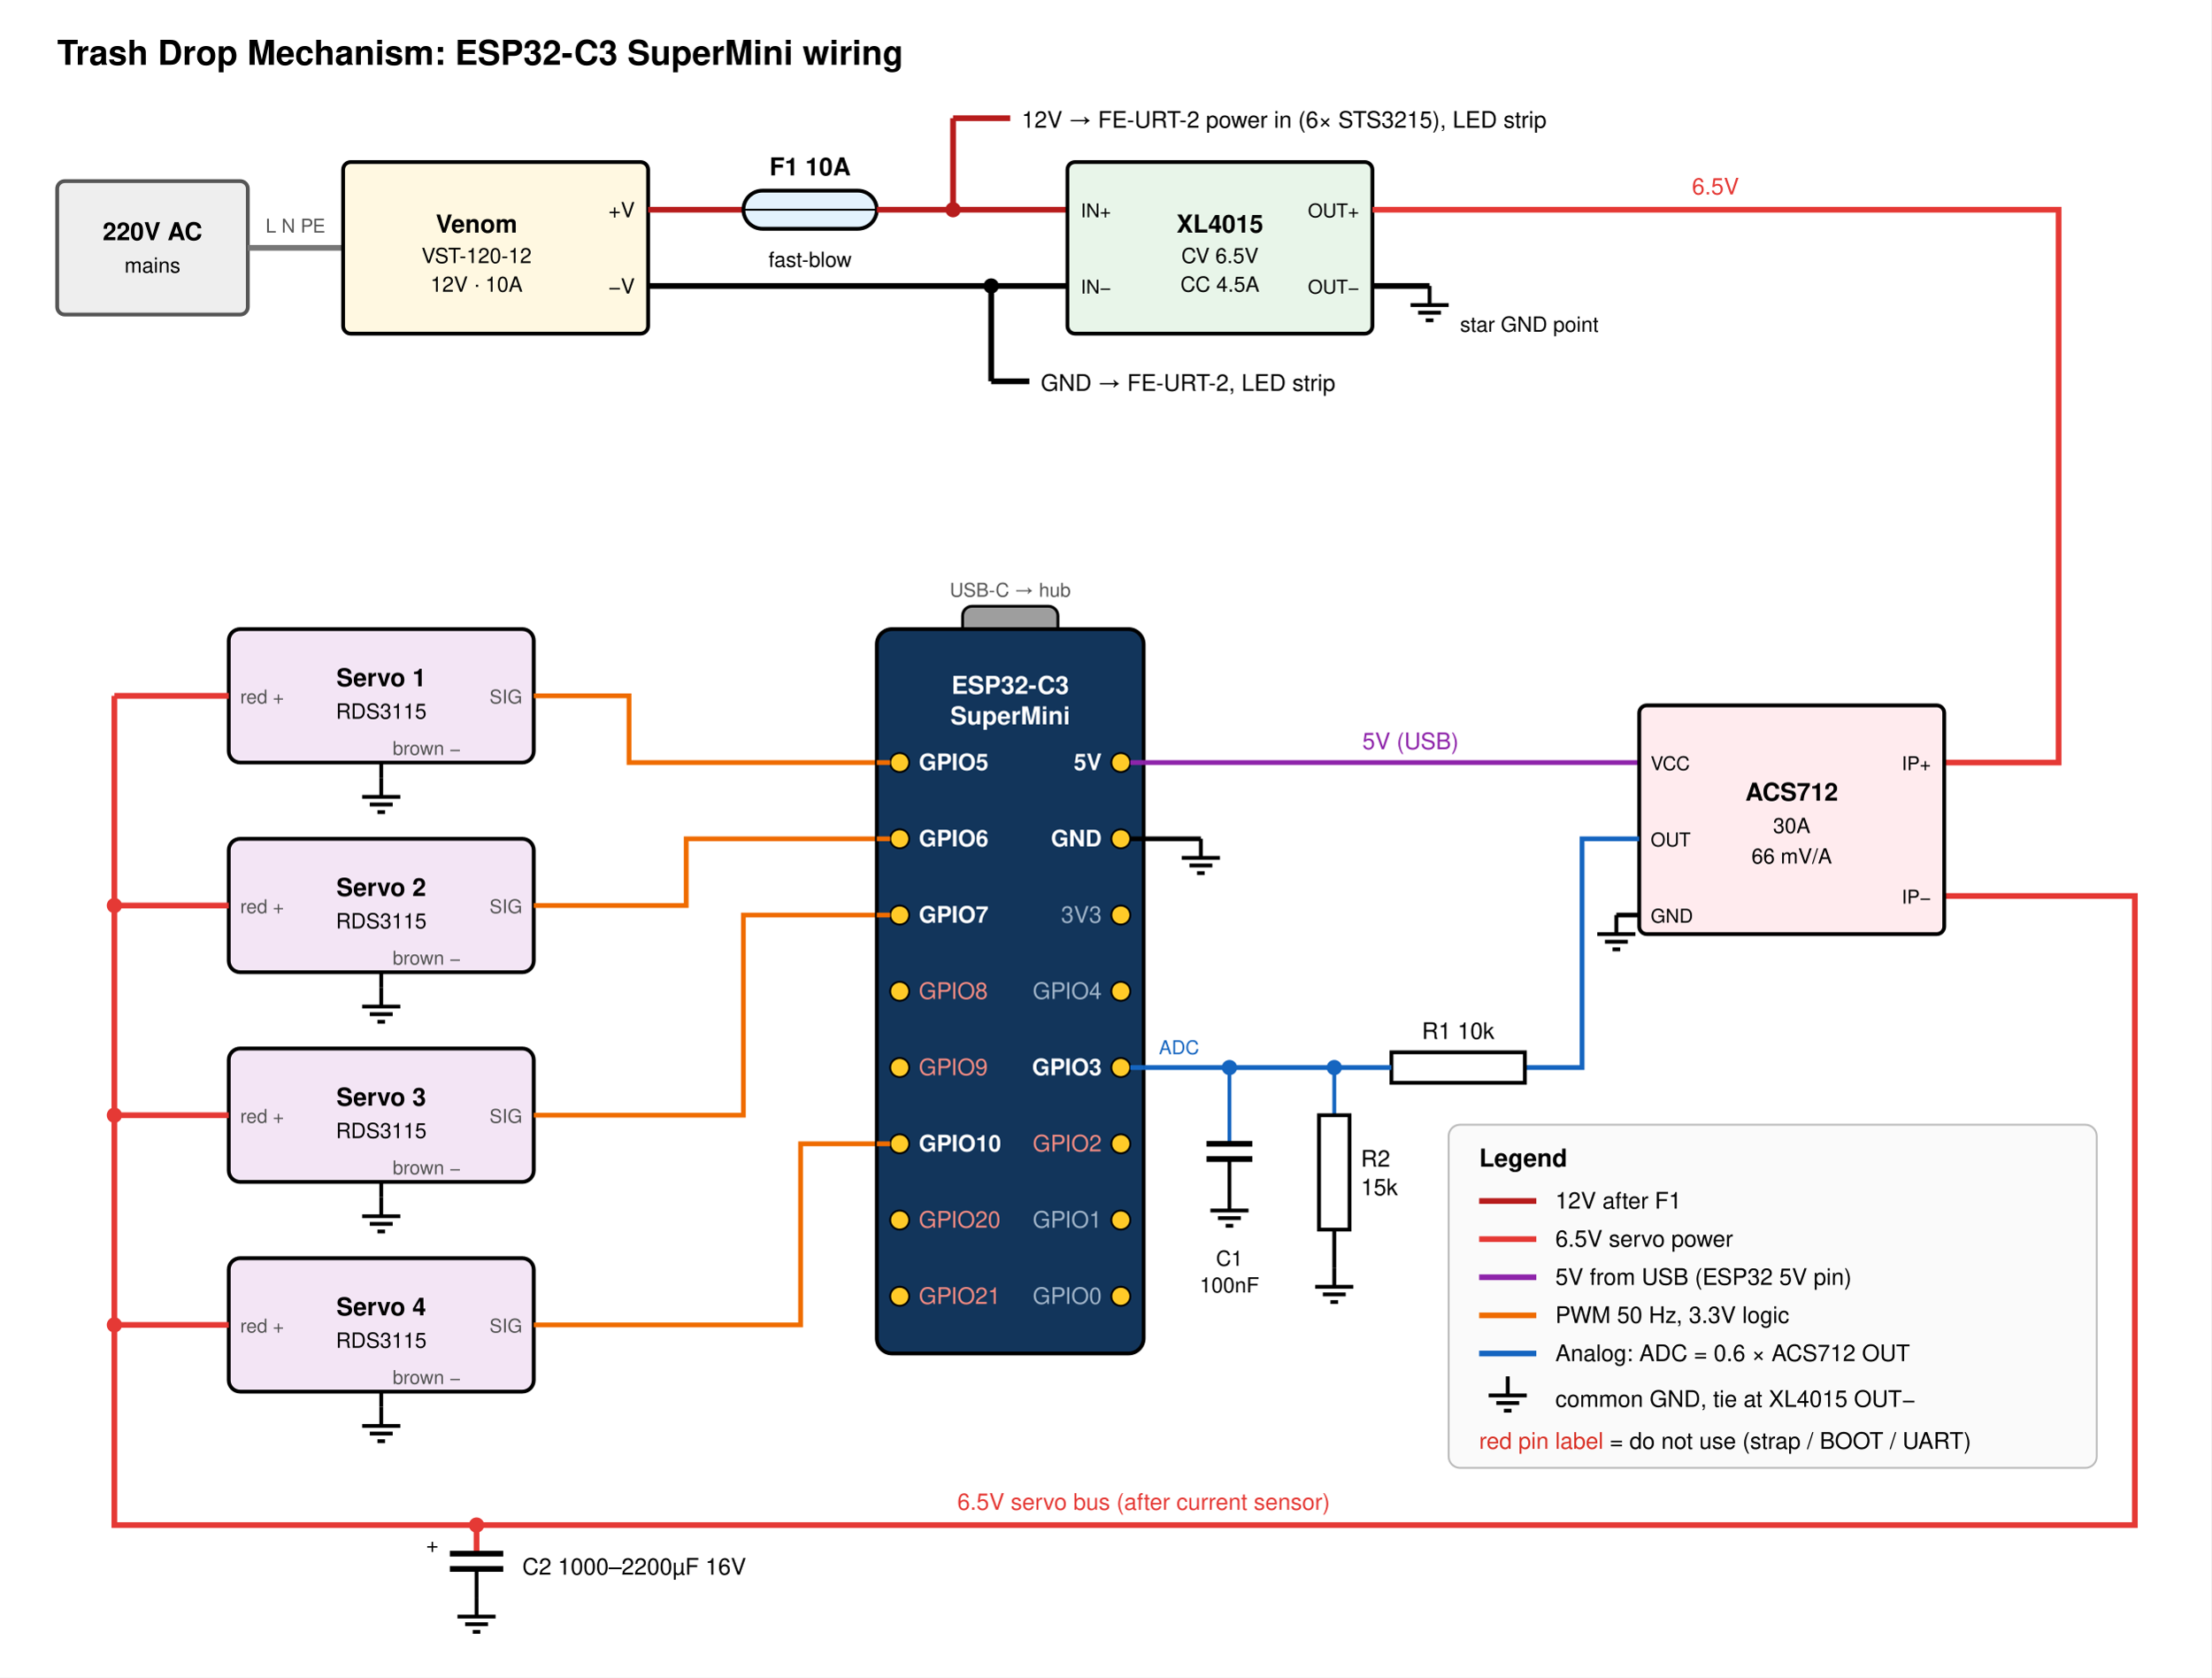
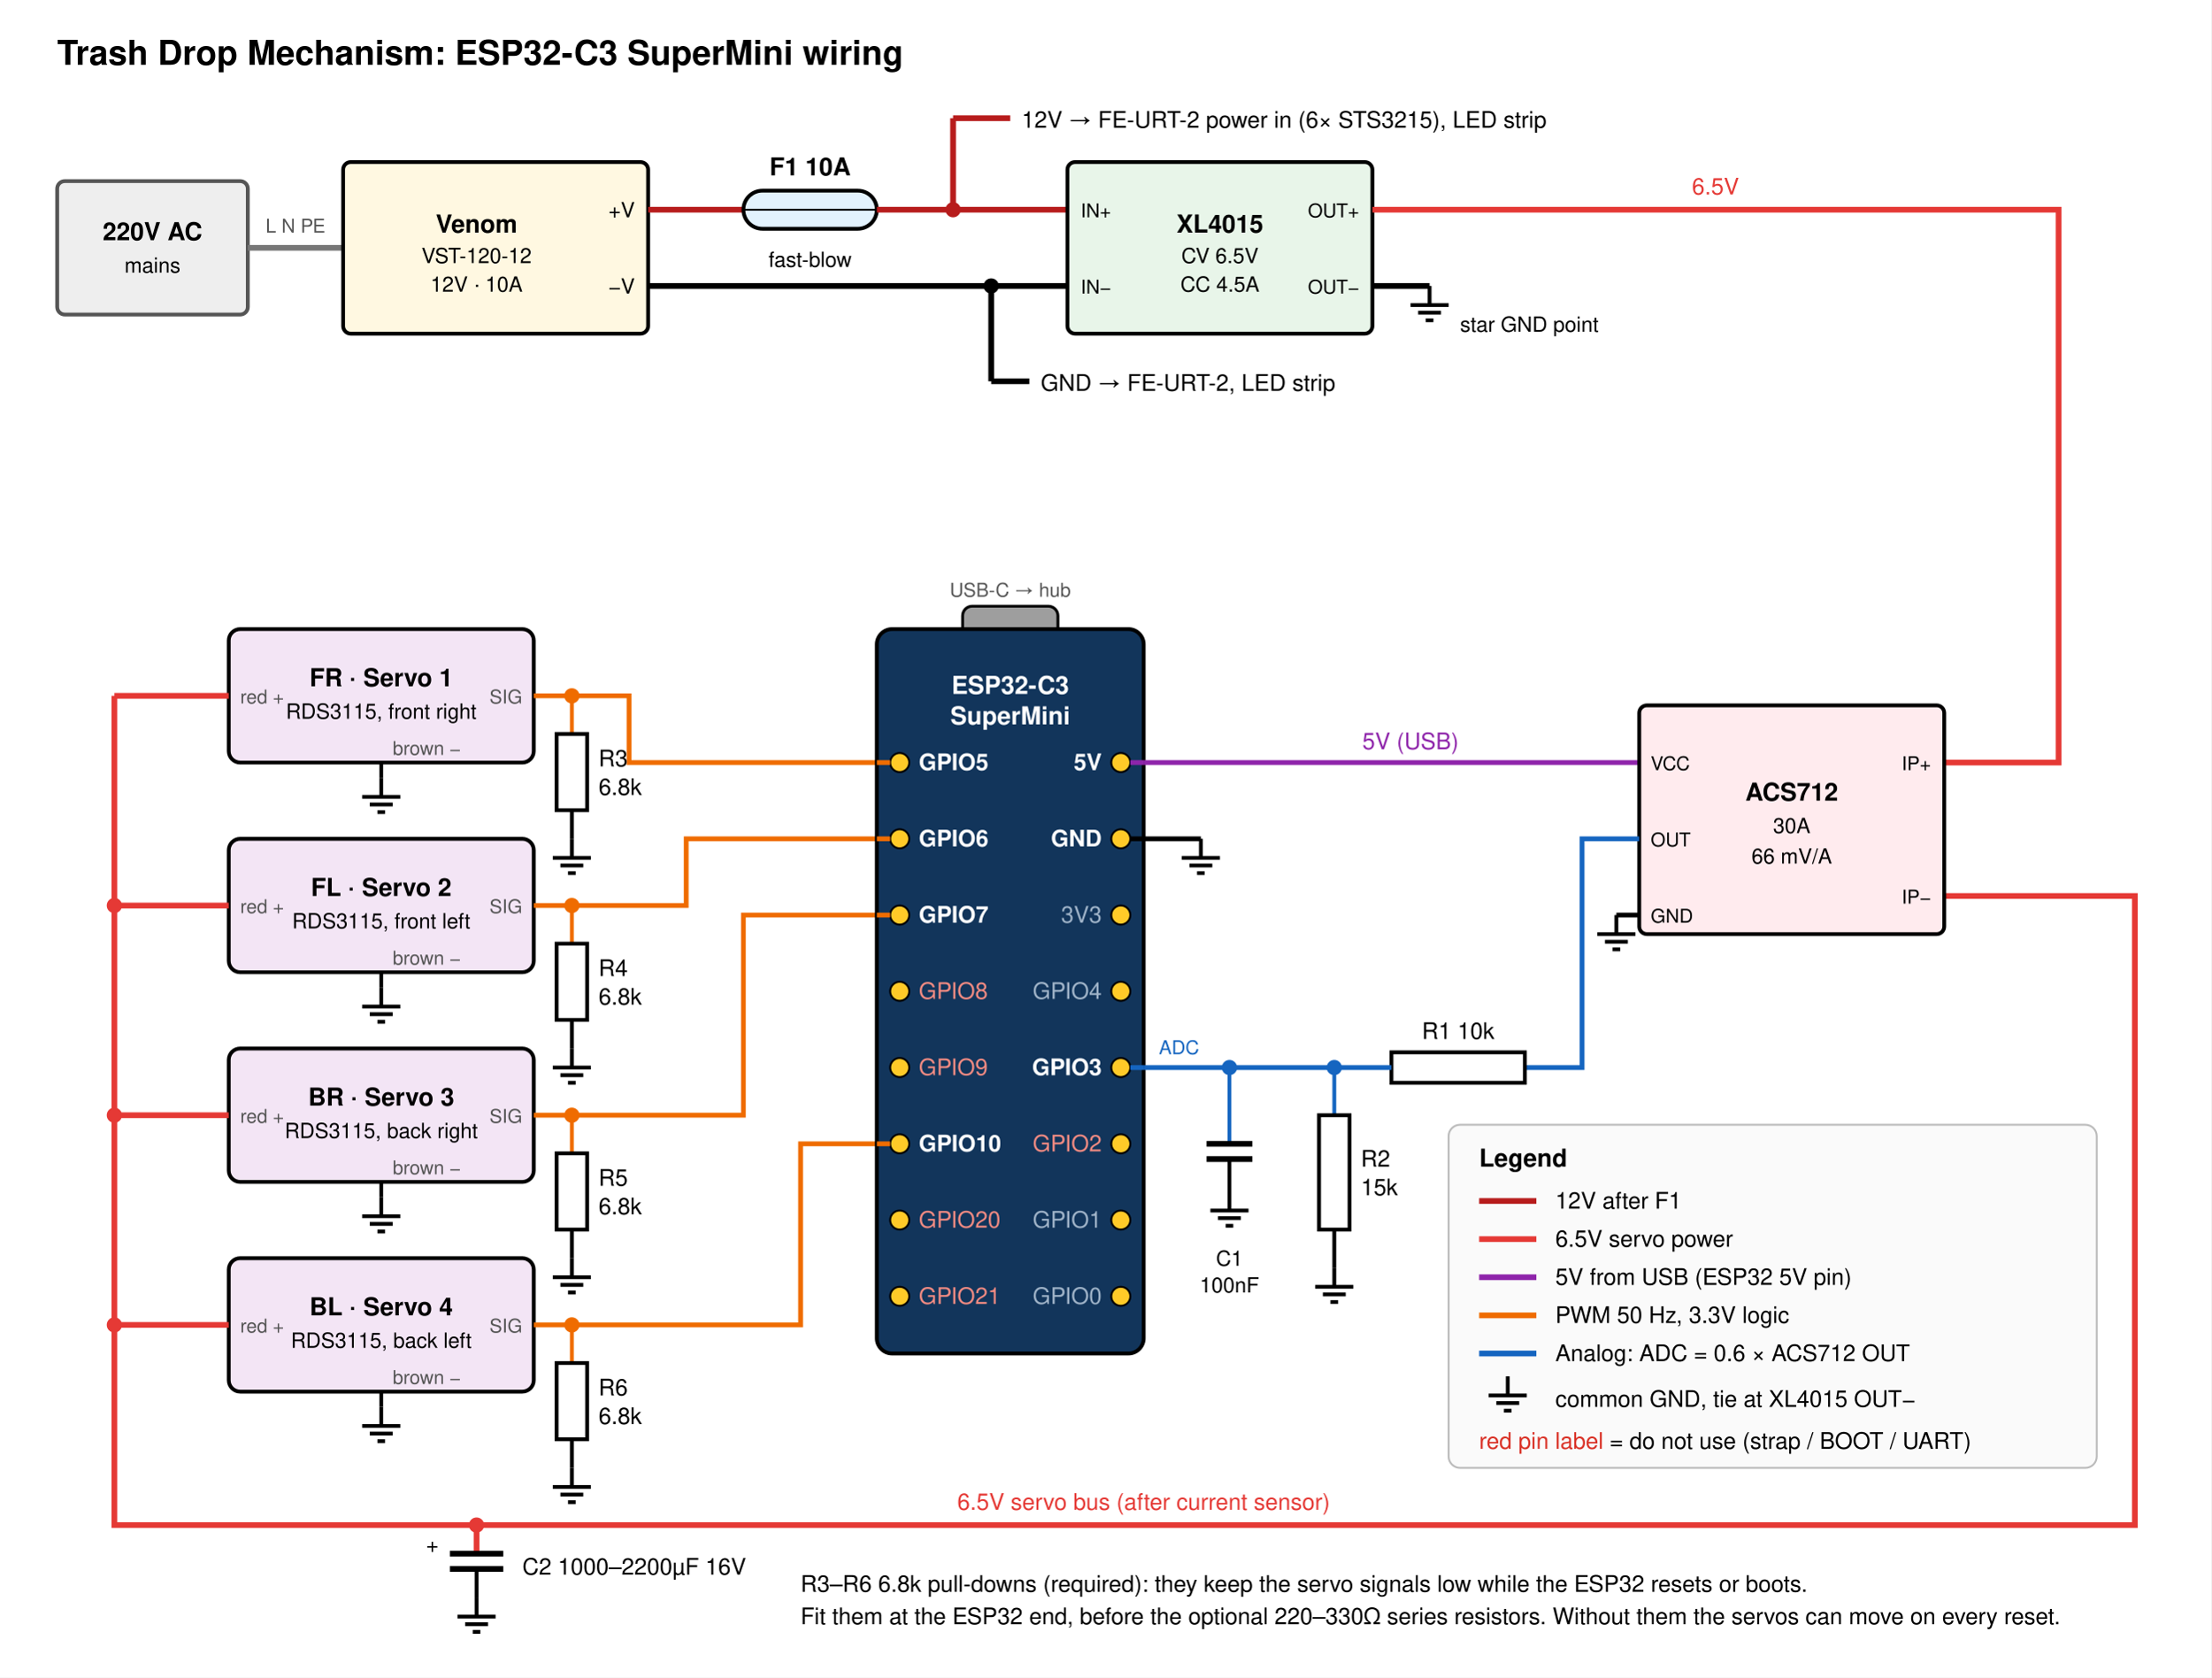
<svg xmlns="http://www.w3.org/2000/svg" xmlns:xlink="http://www.w3.org/1999/xlink" viewBox="0 0 1160 880" width="1160" height="880" font-family="Helvetica, Arial, sans-serif" font-size="13">
  <defs>
    <g id="gnd" stroke="#000" stroke-width="2" fill="none">
      <line x1="0" y1="0" x2="0" y2="10" />
      <line x1="-10" y1="10" x2="10" y2="10" />
      <line x1="-6" y1="14" x2="6" y2="14" />
      <line x1="-2" y1="18" x2="2" y2="18" />
    </g>
  </defs>
  <rect x="0" y="0" width="1160" height="880" fill="#ffffff" />
  <text x="30" y="34" font-size="18" font-weight="bold" fill="#000">Trash Drop Mechanism: ESP32-C3 SuperMini wiring</text>
  <rect x="30" y="95" width="100" height="70" rx="4" fill="#eeeeee" stroke="#555" stroke-width="2" />
  <text x="80" y="126" text-anchor="middle" font-weight="bold">220V AC</text>
  <text x="80" y="143" text-anchor="middle" font-size="11">mains</text>
  <line x1="130" y1="130" x2="180" y2="130" stroke="#777" stroke-width="3" />
  <text x="155" y="122" text-anchor="middle" font-size="10" fill="#555">L N PE</text>
  <rect x="180" y="85" width="160" height="90" rx="4" fill="#fff8e1" stroke="#000" stroke-width="2" />
  <text x="250" y="122" text-anchor="middle" font-weight="bold">Venom</text>
  <text x="250" y="138" text-anchor="middle" font-size="11">VST-120-12</text>
  <text x="250" y="153" text-anchor="middle" font-size="11">12V · 10A</text>
  <text x="333" y="114" text-anchor="end" font-size="11">+V</text>
  <text x="333" y="154" text-anchor="end" font-size="11">−V</text>
  <line x1="340" y1="110" x2="390" y2="110" stroke="#b71c1c" stroke-width="3" />
  <rect x="390" y="100" width="70" height="20" rx="10" fill="#e3f2fd" stroke="#000" stroke-width="2" />
  <line x1="390" y1="110" x2="460" y2="110" stroke="#000" stroke-width="1" />
  <text x="425" y="92" text-anchor="middle" font-weight="bold">F1 10A</text>
  <text x="425" y="140" text-anchor="middle" font-size="11">fast-blow</text>
  <line x1="460" y1="110" x2="560" y2="110" stroke="#b71c1c" stroke-width="3" />
  <line x1="500" y1="110" x2="500" y2="62" stroke="#b71c1c" stroke-width="3" />
  <line x1="500" y1="62" x2="530" y2="62" stroke="#b71c1c" stroke-width="3" />
  <circle cx="500" cy="110" r="4" fill="#b71c1c" />
  <text x="536" y="67" font-size="12">12V → FE-URT-2 power in (6× STS3215), LED strip</text>
  <line x1="340" y1="150" x2="560" y2="150" stroke="#000" stroke-width="3" />
  <line x1="520" y1="150" x2="520" y2="200" stroke="#000" stroke-width="3" />
  <line x1="520" y1="200" x2="540" y2="200" stroke="#000" stroke-width="3" />
  <circle cx="520" cy="150" r="4" fill="#000" />
  <text x="546" y="205" font-size="12">GND → FE-URT-2, LED strip</text>
  <rect x="560" y="85" width="160" height="90" rx="4" fill="#e8f5e9" stroke="#000" stroke-width="2" />
  <text x="640" y="122" text-anchor="middle" font-weight="bold">XL4015</text>
  <text x="640" y="138" text-anchor="middle" font-size="11">CV 6.5V</text>
  <text x="640" y="153" text-anchor="middle" font-size="11">CC 4.5A</text>
  <text x="567" y="114" font-size="10">IN+</text>
  <text x="567" y="154" font-size="10">IN−</text>
  <text x="713" y="114" text-anchor="end" font-size="10">OUT+</text>
  <text x="713" y="154" text-anchor="end" font-size="10">OUT−</text>
  <line x1="720" y1="150" x2="750" y2="150" stroke="#000" stroke-width="3" />
  <use href="#gnd" xlink:href="#gnd" x="750" y="150" />
  <text x="766" y="174" font-size="11">star GND point</text>
  <polyline points="720,110 1080,110 1080,400 1020,400" fill="none" stroke="#e53935" stroke-width="3" />
  <text x="900" y="102" text-anchor="middle" font-size="12" fill="#e53935">6.5V</text>
  <polyline points="1020,470 1120,470 1120,800 60,800 60,365" fill="none" stroke="#e53935" stroke-width="3" />
  <text x="600" y="792" text-anchor="middle" font-size="12" fill="#e53935">6.5V servo bus (after current sensor)</text>
  <circle cx="250" cy="800" r="4" fill="#e53935" />
  <line x1="250" y1="800" x2="250" y2="815" stroke="#e53935" stroke-width="3" />
  <line x1="236" y1="815" x2="264" y2="815" stroke="#000" stroke-width="3" />
  <line x1="236" y1="823" x2="264" y2="823" stroke="#000" stroke-width="3" />
  <text x="230" y="814" text-anchor="end" font-size="11">+</text>
  <line x1="250" y1="823" x2="250" y2="838" stroke="#000" stroke-width="2" />
  <use href="#gnd" xlink:href="#gnd" x="250" y="838" />
  <text x="274" y="826" font-size="12">C2 1000–2200µF 16V</text>
  <rect x="120" y="330" width="160" height="70" rx="6" fill="#f3e5f5" stroke="#000" stroke-width="2" />
-   <text x="200" y="360" text-anchor="middle" font-weight="bold">Servo 1</text>
-   <text x="200" y="377" text-anchor="middle" font-size="11">RDS3115</text>
+   <text x="200" y="360" text-anchor="middle" font-weight="bold">FR · Servo 1</text>
+   <text x="200" y="377" text-anchor="middle" font-size="11">RDS3115, front right</text>
  <rect x="120" y="440" width="160" height="70" rx="6" fill="#f3e5f5" stroke="#000" stroke-width="2" />
-   <text x="200" y="470" text-anchor="middle" font-weight="bold">Servo 2</text>
-   <text x="200" y="487" text-anchor="middle" font-size="11">RDS3115</text>
+   <text x="200" y="470" text-anchor="middle" font-weight="bold">FL · Servo 2</text>
+   <text x="200" y="487" text-anchor="middle" font-size="11">RDS3115, front left</text>
  <rect x="120" y="550" width="160" height="70" rx="6" fill="#f3e5f5" stroke="#000" stroke-width="2" />
-   <text x="200" y="580" text-anchor="middle" font-weight="bold">Servo 3</text>
-   <text x="200" y="597" text-anchor="middle" font-size="11">RDS3115</text>
+   <text x="200" y="580" text-anchor="middle" font-weight="bold">BR · Servo 3</text>
+   <text x="200" y="597" text-anchor="middle" font-size="11">RDS3115, back right</text>
  <rect x="120" y="660" width="160" height="70" rx="6" fill="#f3e5f5" stroke="#000" stroke-width="2" />
-   <text x="200" y="690" text-anchor="middle" font-weight="bold">Servo 4</text>
-   <text x="200" y="707" text-anchor="middle" font-size="11">RDS3115</text>
+   <text x="200" y="690" text-anchor="middle" font-weight="bold">BL · Servo 4</text>
+   <text x="200" y="707" text-anchor="middle" font-size="11">RDS3115, back left</text>
  <g stroke="#e53935" stroke-width="3">
    <line x1="60" y1="365" x2="120" y2="365" />
    <line x1="60" y1="475" x2="120" y2="475" />
    <line x1="60" y1="585" x2="120" y2="585" />
    <line x1="60" y1="695" x2="120" y2="695" />
  </g>
  <g fill="#e53935">
    <circle cx="60" cy="475" r="4" />
    <circle cx="60" cy="585" r="4" />
    <circle cx="60" cy="695" r="4" />
  </g>
  <g font-size="10" fill="#555">
    <text x="126" y="369">red +</text>
    <text x="126" y="479">red +</text>
    <text x="126" y="589">red +</text>
    <text x="126" y="699">red +</text>
    <text x="274" y="369" text-anchor="end">SIG</text>
    <text x="274" y="479" text-anchor="end">SIG</text>
    <text x="274" y="589" text-anchor="end">SIG</text>
    <text x="274" y="699" text-anchor="end">SIG</text>
    <text x="206" y="396">brown −</text>
    <text x="206" y="506">brown −</text>
    <text x="206" y="616">brown −</text>
    <text x="206" y="726">brown −</text>
  </g>
  <g stroke="#000" stroke-width="2">
    <line x1="200" y1="400" x2="200" y2="408" />
    <line x1="200" y1="510" x2="200" y2="518" />
    <line x1="200" y1="620" x2="200" y2="628" />
    <line x1="200" y1="730" x2="200" y2="738" />
  </g>
  <use href="#gnd" xlink:href="#gnd" x="200" y="408" />
  <use href="#gnd" xlink:href="#gnd" x="200" y="518" />
  <use href="#gnd" xlink:href="#gnd" x="200" y="628" />
  <use href="#gnd" xlink:href="#gnd" x="200" y="738" />
  <g fill="none" stroke="#ef6c00" stroke-width="2.5">
    <polyline points="280,365 330,365 330,400 460,400" />
    <polyline points="280,475 360,475 360,440 460,440" />
    <polyline points="280,585 390,585 390,480 460,480" />
    <polyline points="280,695 420,695 420,600 460,600" />
  </g>
+   <circle cx="300" cy="365" r="4" fill="#ef6c00" />
+   <line x1="300" y1="365" x2="300" y2="385" stroke="#ef6c00" stroke-width="2" />
+   <rect x="292" y="385" width="16" height="40" fill="#fff" stroke="#000" stroke-width="2" />
+   <line x1="300" y1="425" x2="300" y2="440" stroke="#000" stroke-width="2" />
+   <use href="#gnd" xlink:href="#gnd" x="300" y="440" />
+   <text x="314" y="402" font-size="12">R3</text>
+   <text x="314" y="417" font-size="12">6.8k</text>
+   <circle cx="300" cy="475" r="4" fill="#ef6c00" />
+   <line x1="300" y1="475" x2="300" y2="495" stroke="#ef6c00" stroke-width="2" />
+   <rect x="292" y="495" width="16" height="40" fill="#fff" stroke="#000" stroke-width="2" />
+   <line x1="300" y1="535" x2="300" y2="550" stroke="#000" stroke-width="2" />
+   <use href="#gnd" xlink:href="#gnd" x="300" y="550" />
+   <text x="314" y="512" font-size="12">R4</text>
+   <text x="314" y="527" font-size="12">6.8k</text>
+   <circle cx="300" cy="585" r="4" fill="#ef6c00" />
+   <line x1="300" y1="585" x2="300" y2="605" stroke="#ef6c00" stroke-width="2" />
+   <rect x="292" y="605" width="16" height="40" fill="#fff" stroke="#000" stroke-width="2" />
+   <line x1="300" y1="645" x2="300" y2="660" stroke="#000" stroke-width="2" />
+   <use href="#gnd" xlink:href="#gnd" x="300" y="660" />
+   <text x="314" y="622" font-size="12">R5</text>
+   <text x="314" y="637" font-size="12">6.8k</text>
+   <circle cx="300" cy="695" r="4" fill="#ef6c00" />
+   <line x1="300" y1="695" x2="300" y2="715" stroke="#ef6c00" stroke-width="2" />
+   <rect x="292" y="715" width="16" height="40" fill="#fff" stroke="#000" stroke-width="2" />
+   <line x1="300" y1="755" x2="300" y2="770" stroke="#000" stroke-width="2" />
+   <use href="#gnd" xlink:href="#gnd" x="300" y="770" />
+   <text x="314" y="732" font-size="12">R6</text>
+   <text x="314" y="747" font-size="12">6.8k</text>
+   <text x="420" y="835" font-size="12" fill="#000">R3–R6 6.8k pull-downs (required): they keep the servo signals low while the ESP32 resets or boots.</text>
+   <text x="420" y="852" font-size="12" fill="#000">Fit them at the ESP32 end, before the optional 220–330Ω series resistors. Without them the servos can move on every reset.</text>
  <rect x="505" y="318" width="50" height="24" rx="5" fill="#9e9e9e" stroke="#000" stroke-width="1.5" />
  <text x="530" y="313" text-anchor="middle" font-size="10" fill="#555">USB-C → hub</text>
  <rect x="460" y="330" width="140" height="380" rx="8" fill="#12355b" stroke="#000" stroke-width="2" />
  <text x="530" y="364" text-anchor="middle" font-weight="bold" fill="#fff">ESP32-C3</text>
  <text x="530" y="380" text-anchor="middle" font-weight="bold" fill="#fff">SuperMini</text>
  <g fill="#ffca28" stroke="#000" stroke-width="1">
    <circle cx="472" cy="400" r="5" />
    <circle cx="472" cy="440" r="5" />
    <circle cx="472" cy="480" r="5" />
    <circle cx="472" cy="520" r="5" />
    <circle cx="472" cy="560" r="5" />
    <circle cx="472" cy="600" r="5" />
    <circle cx="472" cy="640" r="5" />
    <circle cx="472" cy="680" r="5" />
    <circle cx="588" cy="400" r="5" />
    <circle cx="588" cy="440" r="5" />
    <circle cx="588" cy="480" r="5" />
    <circle cx="588" cy="520" r="5" />
    <circle cx="588" cy="560" r="5" />
    <circle cx="588" cy="600" r="5" />
    <circle cx="588" cy="640" r="5" />
    <circle cx="588" cy="680" r="5" />
  </g>
  <g font-size="12">
    <text x="482" y="404" fill="#fff" font-weight="bold">GPIO5</text>
    <text x="482" y="444" fill="#fff" font-weight="bold">GPIO6</text>
    <text x="482" y="484" fill="#fff" font-weight="bold">GPIO7</text>
    <text x="482" y="524" fill="#f28b82">GPIO8</text>
    <text x="482" y="564" fill="#f28b82">GPIO9</text>
    <text x="482" y="604" fill="#fff" font-weight="bold">GPIO10</text>
    <text x="482" y="644" fill="#f28b82">GPIO20</text>
    <text x="482" y="684" fill="#f28b82">GPIO21</text>
    <text x="578" y="404" text-anchor="end" fill="#fff" font-weight="bold">5V</text>
    <text x="578" y="444" text-anchor="end" fill="#fff" font-weight="bold">GND</text>
    <text x="578" y="484" text-anchor="end" fill="#9fb3c8">3V3</text>
    <text x="578" y="524" text-anchor="end" fill="#9fb3c8">GPIO4</text>
    <text x="578" y="564" text-anchor="end" fill="#fff" font-weight="bold">GPIO3</text>
    <text x="578" y="604" text-anchor="end" fill="#f28b82">GPIO2</text>
    <text x="578" y="644" text-anchor="end" fill="#9fb3c8">GPIO1</text>
    <text x="578" y="684" text-anchor="end" fill="#9fb3c8">GPIO0</text>
  </g>
  <g stroke-width="2.5">
    <line x1="460" y1="400" x2="467" y2="400" stroke="#ef6c00" />
    <line x1="460" y1="440" x2="467" y2="440" stroke="#ef6c00" />
    <line x1="460" y1="480" x2="467" y2="480" stroke="#ef6c00" />
    <line x1="460" y1="600" x2="467" y2="600" stroke="#ef6c00" />
    <line x1="593" y1="400" x2="600" y2="400" stroke="#8e24aa" />
    <line x1="593" y1="440" x2="600" y2="440" stroke="#000" />
    <line x1="593" y1="560" x2="600" y2="560" stroke="#1565c0" />
  </g>
  <line x1="600" y1="440" x2="630" y2="440" stroke="#000" stroke-width="2.5" />
  <use href="#gnd" xlink:href="#gnd" x="630" y="440" />
  <line x1="600" y1="400" x2="860" y2="400" stroke="#8e24aa" stroke-width="2.5" />
  <text x="740" y="393" text-anchor="middle" font-size="12" fill="#8e24aa">5V (USB)</text>
  <rect x="860" y="370" width="160" height="120" rx="4" fill="#ffebee" stroke="#000" stroke-width="2" />
  <text x="940" y="420" text-anchor="middle" font-weight="bold">ACS712</text>
  <text x="940" y="437" text-anchor="middle" font-size="11">30A</text>
  <text x="940" y="453" text-anchor="middle" font-size="11">66 mV/A</text>
  <g font-size="10">
    <text x="866" y="404">VCC</text>
    <text x="866" y="444">OUT</text>
    <text x="866" y="484">GND</text>
    <text x="1013" y="404" text-anchor="end">IP+</text>
    <text x="1013" y="474" text-anchor="end">IP−</text>
  </g>
  <line x1="860" y1="480" x2="848" y2="480" stroke="#000" stroke-width="2.5" />
  <use href="#gnd" xlink:href="#gnd" x="848" y="480" />
  <polyline points="860,440 830,440 830,560 800,560" fill="none" stroke="#1565c0" stroke-width="2.5" />
  <rect x="730" y="552" width="70" height="16" fill="#fff" stroke="#000" stroke-width="2" />
  <text x="765" y="545" text-anchor="middle" font-size="12">R1 10k</text>
  <line x1="730" y1="560" x2="600" y2="560" stroke="#1565c0" stroke-width="2.5" />
  <text x="608" y="553" font-size="10" fill="#1565c0">ADC</text>
  <circle cx="700" cy="560" r="4" fill="#1565c0" />
  <line x1="700" y1="560" x2="700" y2="585" stroke="#1565c0" stroke-width="2" />
  <rect x="692" y="585" width="16" height="60" fill="#fff" stroke="#000" stroke-width="2" />
  <line x1="700" y1="645" x2="700" y2="665" stroke="#000" stroke-width="2" />
  <use href="#gnd" xlink:href="#gnd" x="700" y="665" />
  <text x="714" y="612" font-size="12">R2</text>
  <text x="714" y="627" font-size="12">15k</text>
  <circle cx="645" cy="560" r="4" fill="#1565c0" />
  <line x1="645" y1="560" x2="645" y2="600" stroke="#1565c0" stroke-width="2" />
  <line x1="633" y1="600" x2="657" y2="600" stroke="#000" stroke-width="3" />
  <line x1="633" y1="608" x2="657" y2="608" stroke="#000" stroke-width="3" />
  <line x1="645" y1="608" x2="645" y2="625" stroke="#000" stroke-width="2" />
  <use href="#gnd" xlink:href="#gnd" x="645" y="625" />
  <text x="645" y="664" text-anchor="middle" font-size="11">C1</text>
  <text x="645" y="678" text-anchor="middle" font-size="11">100nF</text>
  <rect x="760" y="590" width="340" height="180" rx="6" fill="#fafafa" stroke="#bbb" />
  <text x="776" y="612" font-weight="bold">Legend</text>
  <g stroke-width="3">
    <line x1="776" y1="630" x2="806" y2="630" stroke="#b71c1c" />
    <line x1="776" y1="650" x2="806" y2="650" stroke="#e53935" />
    <line x1="776" y1="670" x2="806" y2="670" stroke="#8e24aa" />
    <line x1="776" y1="690" x2="806" y2="690" stroke="#ef6c00" />
    <line x1="776" y1="710" x2="806" y2="710" stroke="#1565c0" />
  </g>
  <g font-size="12">
    <text x="816" y="634">12V after F1</text>
    <text x="816" y="654">6.5V servo power</text>
    <text x="816" y="674">5V from USB (ESP32 5V pin)</text>
    <text x="816" y="694">PWM 50 Hz, 3.3V logic</text>
    <text x="816" y="714">Analog: ADC = 0.6 × ACS712 OUT</text>
  </g>
  <use href="#gnd" xlink:href="#gnd" x="791" y="722" />
  <text x="816" y="738" font-size="12">common GND, tie at XL4015 OUT−</text>
  <text x="776" y="760" font-size="12">
    <tspan fill="#d93025">red pin label</tspan> = do not use (strap / BOOT / UART)</text>
</svg>
